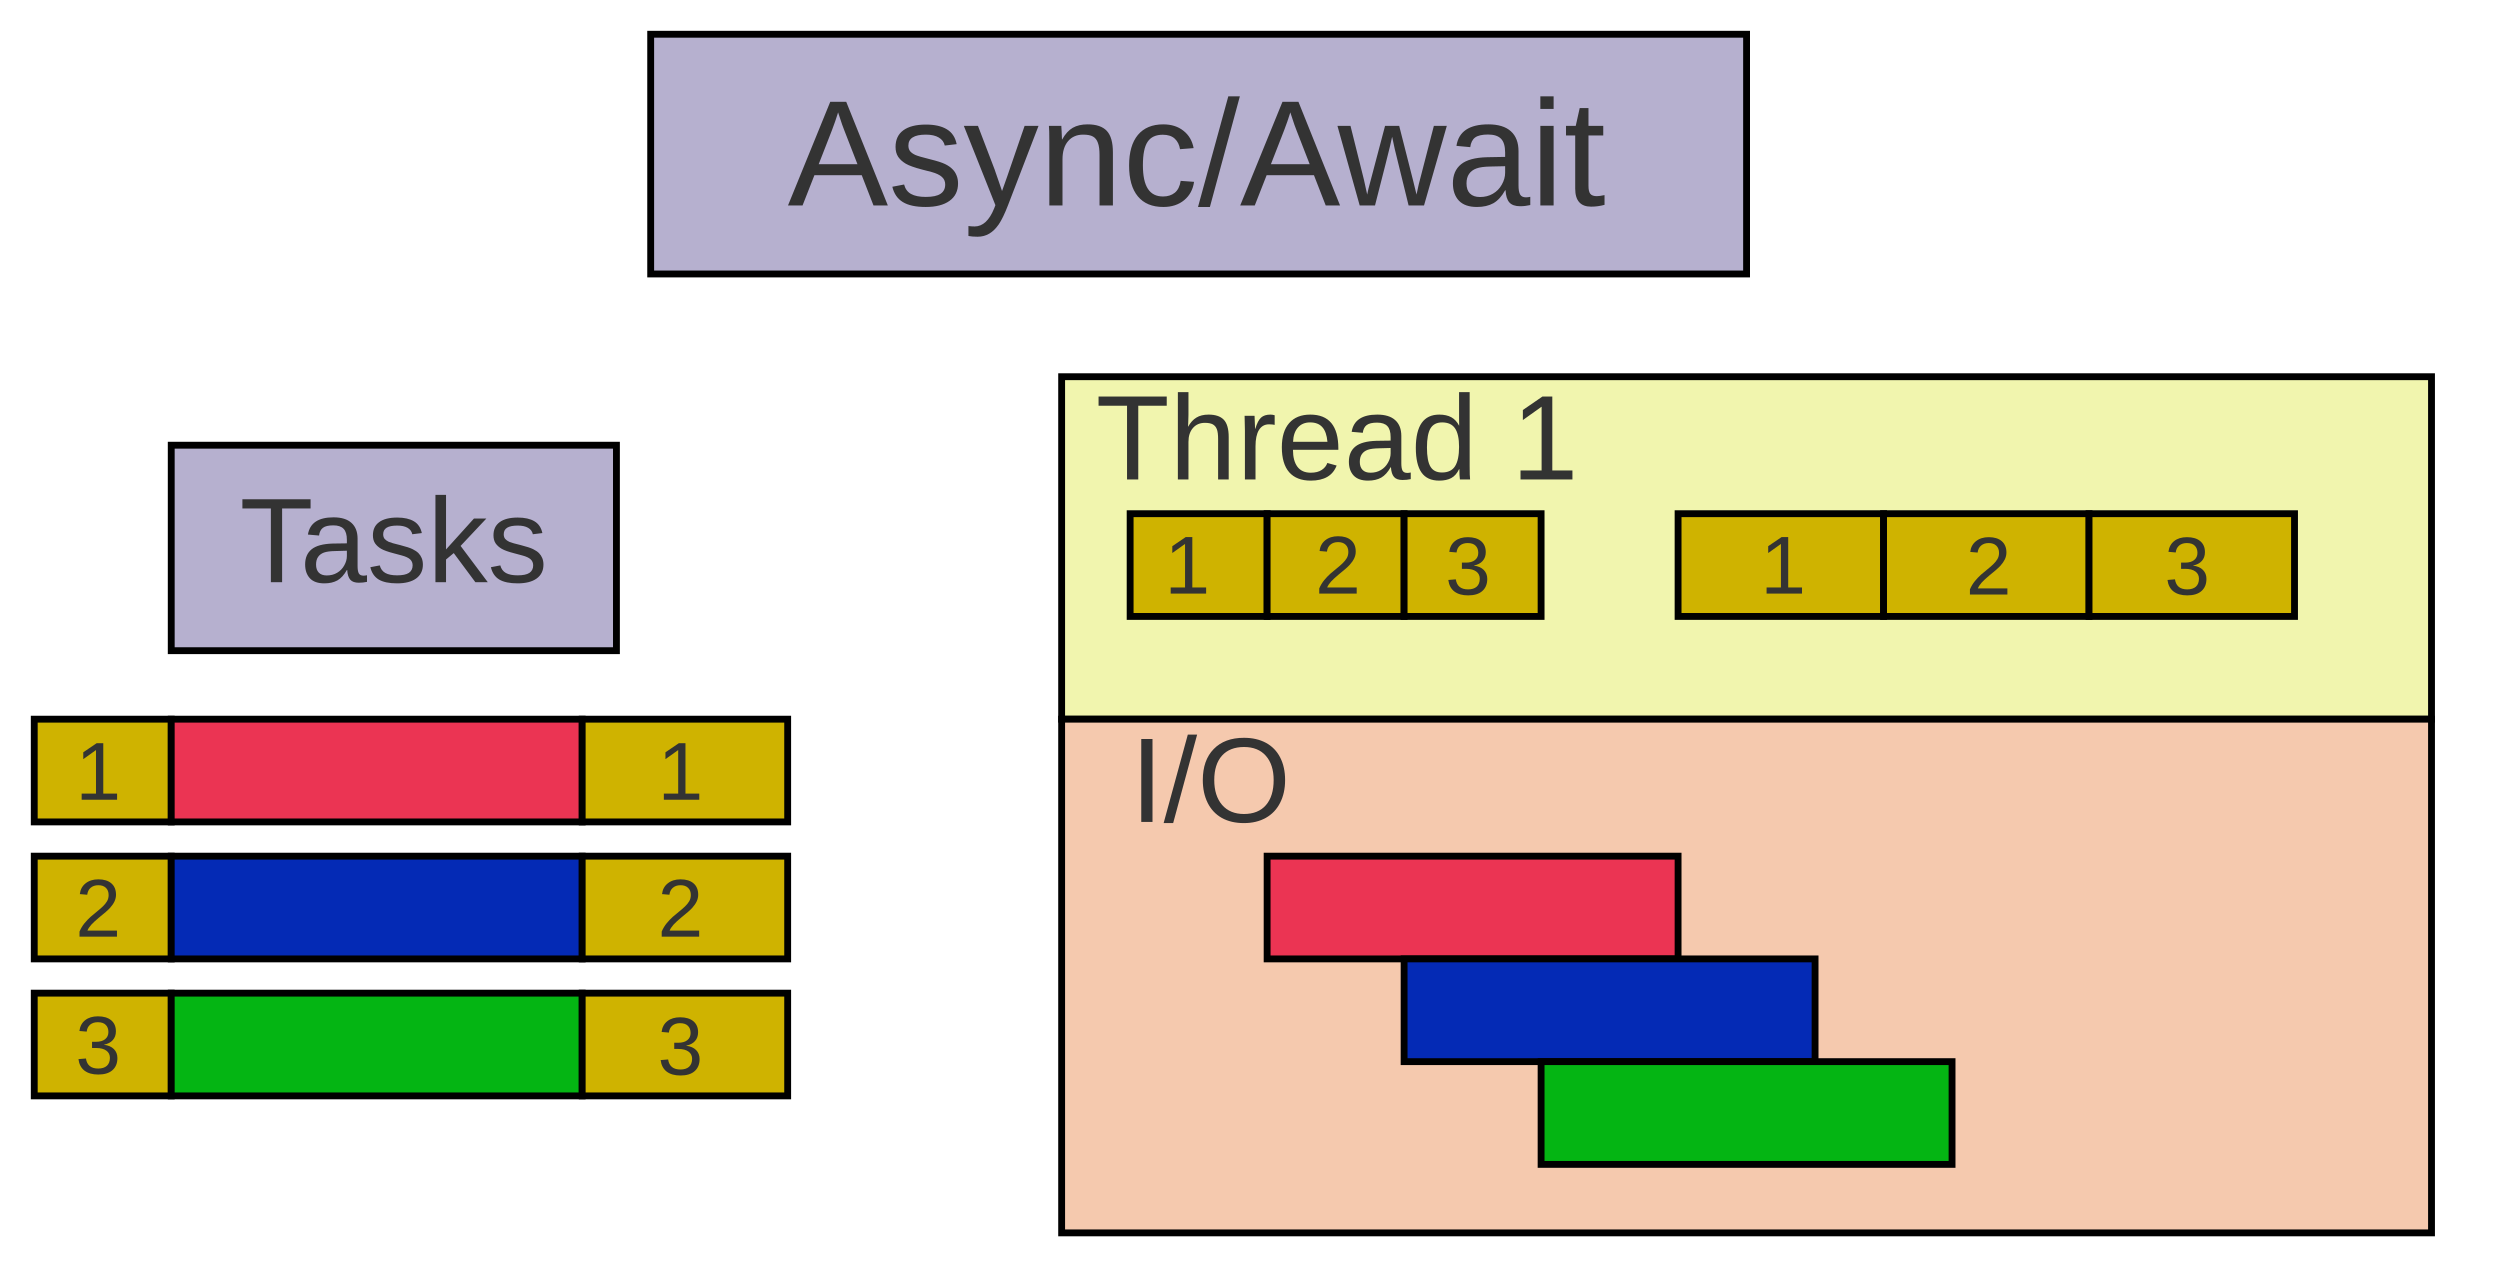
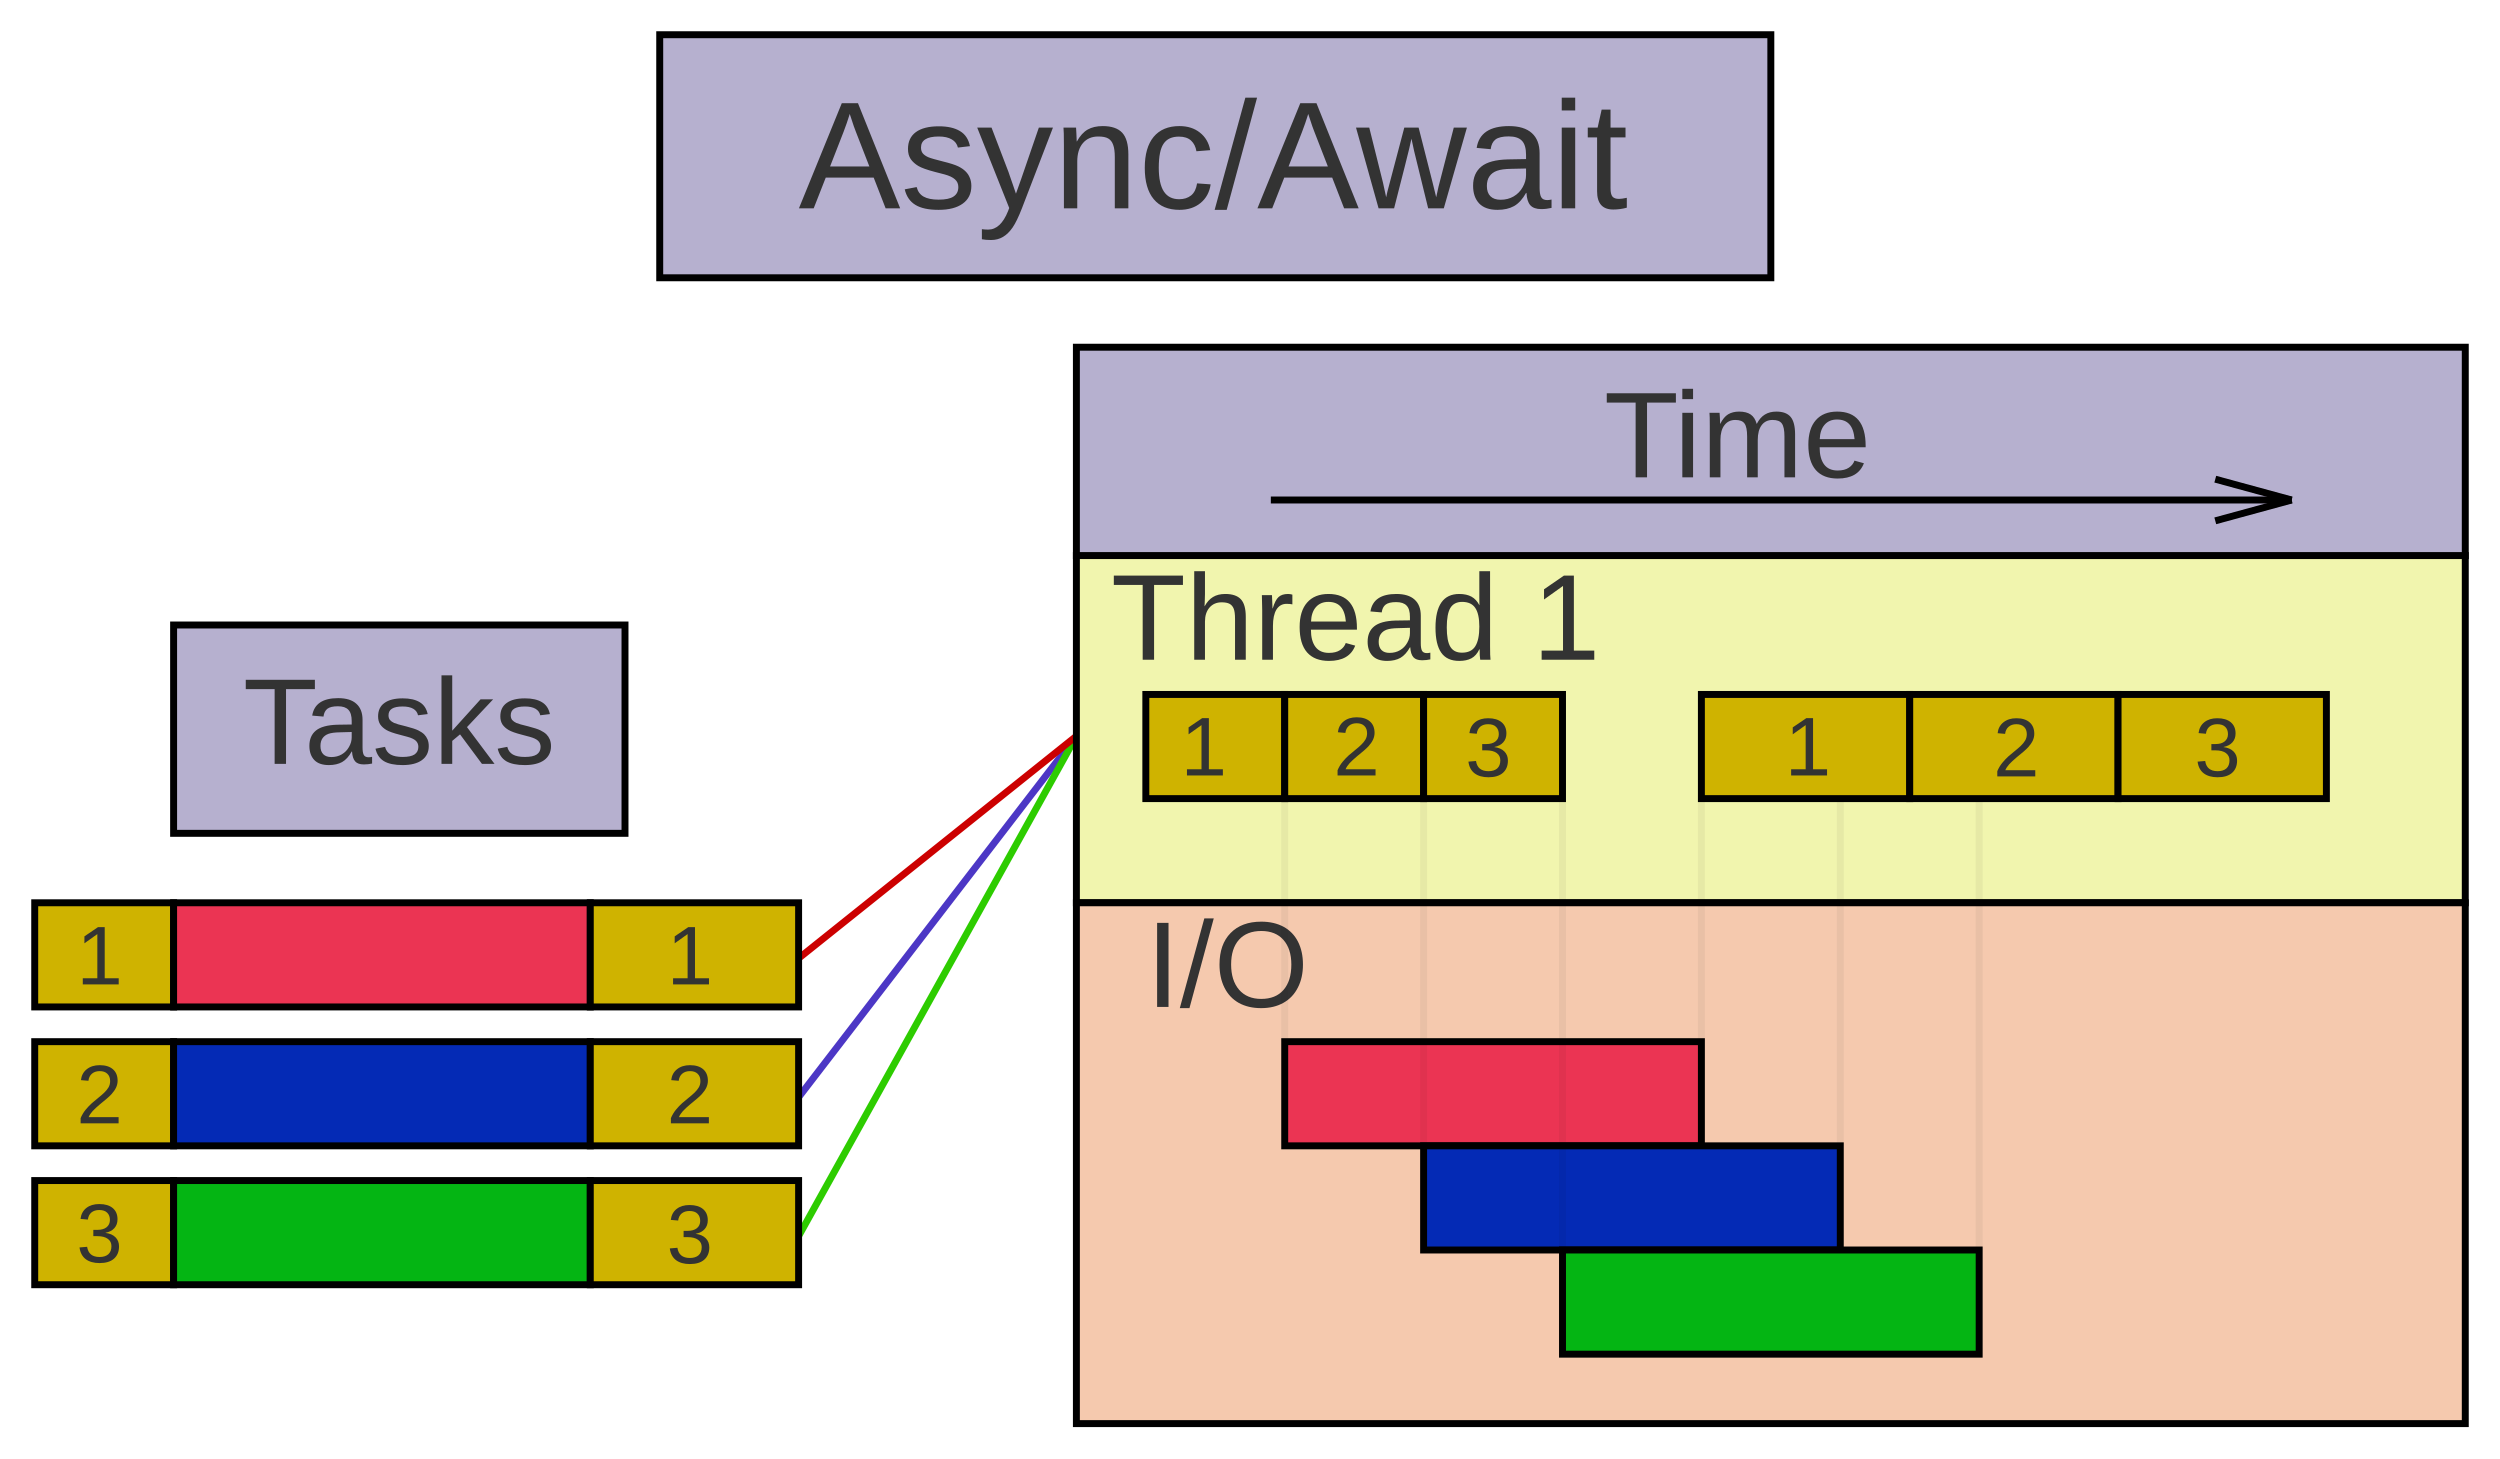
- <svg xmlns="http://www.w3.org/2000/svg" viewBox="25 55 365 185">
-   <rect x="180" y="110" width="200" height="50" style="fill: rgb(241, 245, 174); stroke: rgb(0, 0, 0);" transform="matrix(1, 0, 0, 1, 2.842170943040401e-14, 0)" />
-   <rect x="180" y="160" width="200" height="75" style="fill: rgb(245, 201, 174); stroke: rgb(0, 0, 0);" transform="matrix(1, 0, 0, 1, 2.842170943040401e-14, 0)" />
-   <rect x="190" y="130" width="20" height="15" style="stroke: rgb(0, 0, 0); fill: rgb(207, 179, 0);" transform="matrix(1, 0, 0, 1, 2.842170943040401e-14, 0)" />
-   <rect x="210" y="180" width="60" height="15" style="stroke: rgb(0, 0, 0); fill: rgb(235, 52, 83);" transform="matrix(1, 0, 0, 1, 2.842170943040401e-14, 0)" />
-   <rect x="270" y="130" width="30" height="15" style="stroke: rgb(0, 0, 0); fill: rgb(207, 179, 0);" transform="matrix(1, 0, 0, 1, 2.842170943040401e-14, 0)" />
-   <rect x="210" y="130" width="20" height="15" style="stroke: rgb(0, 0, 0); fill: rgb(207, 179, 0);" transform="matrix(1, 0, 0, 1, 2.842170943040401e-14, 0)" />
-   <rect x="230" y="195" width="60" height="15" style="stroke: rgb(0, 0, 0); fill: rgb(4, 42, 181);" transform="matrix(1, 0, 0, 1, 2.842170943040401e-14, 0)" />
-   <rect x="300" y="130" width="30" height="15" style="stroke: rgb(0, 0, 0); fill: rgb(207, 179, 0);" transform="matrix(1, 0, 0, 1, 2.842170943040401e-14, 0)" />
-   <rect x="230" y="130" width="20" height="15" style="stroke: rgb(0, 0, 0); fill: rgb(207, 179, 0);" transform="matrix(1, 0, 0, 1, 2.842170943040401e-14, 0)" />
-   <rect x="250" y="210" width="60" height="15" style="stroke: rgb(0, 0, 0); fill: rgb(4, 181, 19);" transform="matrix(1, 0, 0, 1, 2.842170943040401e-14, 0)" />
-   <rect x="330" y="130" width="30" height="15" style="stroke: rgb(0, 0, 0); fill: rgb(207, 179, 0);" transform="matrix(1, 0, 0, 1, 2.842170943040401e-14, 0)" />
-   <rect x="30" y="160" width="20" height="15" style="stroke: rgb(0, 0, 0); fill: rgb(207, 179, 0);" transform="matrix(1, 0, 0, 1, 2.842170943040401e-14, 0)" />
-   <rect x="50" y="160" width="60" height="15" style="stroke: rgb(0, 0, 0); fill: rgb(235, 52, 83);" transform="matrix(1, 0, 0, 1, 2.842170943040401e-14, 0)" />
-   <rect x="110" y="160" width="30" height="15" style="stroke: rgb(0, 0, 0); fill: rgb(207, 179, 0);" transform="matrix(1, 0, 0, 1, 2.842170943040401e-14, 0)" />
-   <rect x="30" y="180" width="20" height="15" style="stroke: rgb(0, 0, 0); fill: rgb(207, 179, 0);" transform="matrix(1, 0, 0, 1, 2.842170943040401e-14, 0)" />
-   <rect x="50" y="180" width="60" height="15" style="stroke: rgb(0, 0, 0); fill: rgb(4, 42, 181);" transform="matrix(1, 0, 0, 1, 2.842170943040401e-14, 0)" />
-   <rect x="110" y="180" width="30" height="15" style="stroke: rgb(0, 0, 0); fill: rgb(207, 179, 0);" transform="matrix(1, 0, 0, 1, 2.842170943040401e-14, 0)" />
-   <rect x="30" y="200" width="20" height="15" style="stroke: rgb(0, 0, 0); fill: rgb(207, 179, 0);" transform="matrix(1, 0, 0, 1, 2.842170943040401e-14, 0)" />
-   <rect x="50" y="200" width="60" height="15" style="stroke: rgb(0, 0, 0); fill: rgb(4, 181, 19);" transform="matrix(1, 0, 0, 1, 2.842170943040401e-14, 0)" />
-   <rect x="110" y="200" width="30" height="15" style="stroke: rgb(0, 0, 0); fill: rgb(207, 179, 0);" transform="matrix(1, 0, 0, 1, 2.842170943040401e-14, 0)" />
-   <text style="white-space: pre; fill: rgb(51, 51, 51); font-family: Arial, sans-serif; font-size: 17.6px;" x="185" y="125" transform="matrix(1, 0, 0, 1, 2.842170943040401e-14, 0)">Thread 1</text>
-   <text style="white-space: pre; fill: rgb(51, 51, 51); font-family: Arial, sans-serif; font-size: 17.6px;" x="190" y="175" transform="matrix(1, 0, 0, 1, 2.842170943040401e-14, 0)">I/O</text>
-   <rect x="120" y="60" width="160" height="35" style="fill: rgb(182, 176, 207); stroke: rgb(0, 0, 0);" transform="matrix(1, 0, 0, 1, 2.842170943040401e-14, 0)" />
-   <text style="white-space: pre; fill: rgb(51, 51, 51); font-family: Arial, sans-serif; font-size: 22;" x="140" y="85" transform="matrix(1, 0, 0, 1, 2.842170943040401e-14, 0)">Async/Await</text>
-   <rect x="50" y="120" width="65" height="30" style="fill: rgb(182, 176, 207); stroke: rgb(0, 0, 0);" transform="matrix(1, 0, 0, 1, 2.842170943040401e-14, 0)" />
-   <text style="white-space: pre; fill: rgb(51, 51, 51); font-family: Arial, sans-serif; font-size: 17.6px;" x="60" y="140" transform="matrix(1, 0, 0, 1, 2.842170943040401e-14, 0)">Tasks</text>
-   <text style="white-space: pre; fill: rgb(51, 51, 51); font-family: Arial, sans-serif; font-size: 12px;" x="195" y="141.665" transform="matrix(1, 0, 0, 1, 2.842170943040401e-14, 0)">1</text>
-   <text style="white-space: pre; fill: rgb(51, 51, 51); font-family: Arial, sans-serif; font-size: 12px;" x="341" y="141.801" transform="matrix(1, 0, 0, 1, 2.842170943040401e-14, 0)">3</text>
-   <text style="white-space: pre; fill: rgb(51, 51, 51); font-family: Arial, sans-serif; font-size: 12px;" x="236" y="141.801" transform="matrix(1, 0, 0, 1, 2.842170943040401e-14, 0)">3</text>
-   <text style="white-space: pre; fill: rgb(51, 51, 51); font-family: Arial, sans-serif; font-size: 12px;" x="312" y="141.801" transform="matrix(1, 0, 0, 1, 2.842170943040401e-14, 0)">2</text>
-   <text style="white-space: pre; fill: rgb(51, 51, 51); font-family: Arial, sans-serif; font-size: 12px;" x="217" y="141.665" transform="matrix(1, 0, 0, 1, 2.842170943040401e-14, 0)">2</text>
-   <text style="white-space: pre; fill: rgb(51, 51, 51); font-family: Arial, sans-serif; font-size: 12px;" x="282" y="141.665" transform="matrix(1, 0, 0, 1, 2.842170943040401e-14, 0)">1</text>
-   <text style="white-space: pre; fill: rgb(51, 51, 51); font-family: Arial, sans-serif; font-size: 12px;" x="121" y="171.758" transform="matrix(1, 0, 0, 1, 2.842170943040401e-14, 0)">1</text>
-   <text style="white-space: pre; fill: rgb(51, 51, 51); font-family: Arial, sans-serif; font-size: 12px;" x="36" y="171.758" transform="matrix(1, 0, 0, 1, 2.842170943040401e-14, 0)">1</text>
-   <text style="white-space: pre; fill: rgb(51, 51, 51); font-family: Arial, sans-serif; font-size: 12px;" x="121" y="211.898" transform="matrix(1, 0, 0, 1, 2.842170943040401e-14, 0)">3</text>
-   <text style="white-space: pre; fill: rgb(51, 51, 51); font-family: Arial, sans-serif; font-size: 12px;" x="36" y="211.758" transform="matrix(1, 0, 0, 1, 2.842170943040401e-14, 0)">3</text>
-   <text style="white-space: pre; fill: rgb(51, 51, 51); font-family: Arial, sans-serif; font-size: 12px;" x="121" y="191.758" transform="matrix(1, 0, 0, 1, 2.842170943040401e-14, 0)">2</text>
-   <text style="white-space: pre; fill: rgb(51, 51, 51); font-family: Arial, sans-serif; font-size: 12px;" x="36" y="191.758" transform="matrix(1, 0, 0, 1, 2.842170943040401e-14, 0)">2</text>
+ <svg xmlns="http://www.w3.org/2000/svg" viewBox="25 50 360 210">
+   <line x1="140" y1="208" x2="180" y2="156" style="stroke: rgb(76, 55, 197);" />
+   <line x1="140" y1="228" x2="180" y2="156" style="stroke: rgb(45, 204, 0);" />
+   <line x1="140" y1="188" x2="180" y2="156" style="stroke: rgb(204, 0, 0);" />
+   <rect x="180" y="130" width="200" height="50" style="fill: rgb(241, 245, 174); stroke: rgb(0, 0, 0);" />
+   <rect x="180" y="180" width="200" height="75" style="fill: rgb(245, 201, 174); stroke: rgb(0, 0, 0);" />
+   <rect x="190" y="150" width="20" height="15" style="stroke: rgb(0, 0, 0); fill: rgb(207, 179, 0);" />
+   <rect x="210" y="200" width="60" height="15" style="stroke: rgb(0, 0, 0); fill: rgb(235, 52, 83);" />
+   <rect x="270" y="150" width="30" height="15" style="stroke: rgb(0, 0, 0); fill: rgb(207, 179, 0);" />
+   <rect x="210" y="150" width="20" height="15" style="stroke: rgb(0, 0, 0); fill: rgb(207, 179, 0);" />
+   <rect x="230" y="215" width="60" height="15" style="stroke: rgb(0, 0, 0); fill: rgb(4, 42, 181);" />
+   <rect x="300" y="150" width="30" height="15" style="stroke: rgb(0, 0, 0); fill: rgb(207, 179, 0);" />
+   <rect x="230" y="150" width="20" height="15" style="stroke: rgb(0, 0, 0); fill: rgb(207, 179, 0);" />
+   <rect x="250" y="230" width="60" height="15" style="stroke: rgb(0, 0, 0); fill: rgb(4, 181, 19);" />
+   <rect x="330" y="150" width="30" height="15" style="stroke: rgb(0, 0, 0); fill: rgb(207, 179, 0);" />
+   <rect x="30" y="180" width="20" height="15" style="stroke: rgb(0, 0, 0); fill: rgb(207, 179, 0);" />
+   <rect x="50" y="180" width="60" height="15" style="stroke: rgb(0, 0, 0); fill: rgb(235, 52, 83);" />
+   <rect x="110" y="180" width="30" height="15" style="stroke: rgb(0, 0, 0); fill: rgb(207, 179, 0);" />
+   <rect x="30" y="200" width="20" height="15" style="stroke: rgb(0, 0, 0); fill: rgb(207, 179, 0);" />
+   <rect x="50" y="200" width="60" height="15" style="stroke: rgb(0, 0, 0); fill: rgb(4, 42, 181);" />
+   <rect x="110" y="200" width="30" height="15" style="stroke: rgb(0, 0, 0); fill: rgb(207, 179, 0);" />
+   <rect x="30" y="220" width="20" height="15" style="stroke: rgb(0, 0, 0); fill: rgb(207, 179, 0);" />
+   <rect x="50" y="220" width="60" height="15" style="stroke: rgb(0, 0, 0); fill: rgb(4, 181, 19);" />
+   <rect x="110" y="220" width="30" height="15" style="stroke: rgb(0, 0, 0); fill: rgb(207, 179, 0);" />
+   <text style="white-space: pre; fill: rgb(51, 51, 51); font-family: Arial, sans-serif; font-size: 17.6px;" x="185" y="145">Thread 1</text>
+   <text style="white-space: pre; fill: rgb(51, 51, 51); font-family: Arial, sans-serif; font-size: 17.6px;" x="190" y="195">I/O</text>
+   <rect x="120" y="55" width="160" height="35" style="fill: rgb(182, 176, 207); stroke: rgb(0, 0, 0);" />
+   <text style="white-space: pre; fill: rgb(51, 51, 51); font-family: Arial, sans-serif; font-size: 22;" x="140" y="80">Async/Await</text>
+   <rect x="50" y="140" width="65" height="30" style="fill: rgb(182, 176, 207); stroke: rgb(0, 0, 0);" />
+   <text style="white-space: pre; fill: rgb(51, 51, 51); font-family: Arial, sans-serif; font-size: 17.6px;" x="60" y="160">Tasks</text>
+   <text style="white-space: pre; fill: rgb(51, 51, 51); font-family: Arial, sans-serif; font-size: 12px;" x="195" y="161.665">1</text>
+   <text style="white-space: pre; fill: rgb(51, 51, 51); font-family: Arial, sans-serif; font-size: 12px;" x="341" y="161.801">3</text>
+   <text style="white-space: pre; fill: rgb(51, 51, 51); font-family: Arial, sans-serif; font-size: 12px;" x="236" y="161.801">3</text>
+   <text style="white-space: pre; fill: rgb(51, 51, 51); font-family: Arial, sans-serif; font-size: 12px;" x="312" y="161.801">2</text>
+   <text style="white-space: pre; fill: rgb(51, 51, 51); font-family: Arial, sans-serif; font-size: 12px;" x="217" y="161.665">2</text>
+   <text style="white-space: pre; fill: rgb(51, 51, 51); font-family: Arial, sans-serif; font-size: 12px;" x="282" y="161.665">1</text>
+   <text style="white-space: pre; fill: rgb(51, 51, 51); font-family: Arial, sans-serif; font-size: 12px;" x="121" y="191.758">1</text>
+   <text style="white-space: pre; fill: rgb(51, 51, 51); font-family: Arial, sans-serif; font-size: 12px;" x="36" y="191.758">1</text>
+   <text style="white-space: pre; fill: rgb(51, 51, 51); font-family: Arial, sans-serif; font-size: 12px;" x="121" y="231.898">3</text>
+   <text style="white-space: pre; fill: rgb(51, 51, 51); font-family: Arial, sans-serif; font-size: 12px;" x="36" y="231.758">3</text>
+   <text style="white-space: pre; fill: rgb(51, 51, 51); font-family: Arial, sans-serif; font-size: 12px;" x="121" y="211.758">2</text>
+   <text style="white-space: pre; fill: rgb(51, 51, 51); font-family: Arial, sans-serif; font-size: 12px;" x="36" y="211.758">2</text>
+   <rect x="180" y="100" width="200" height="30" style="fill: rgb(182, 176, 207); stroke: rgb(0, 0, 0);" />
+   <text style="white-space: pre; fill: rgb(51, 51, 51); font-family: Arial, sans-serif; font-size: 17.6px;" x="255.985" y="118.736">Time</text>
+   <line x1="208" y1="122" x2="355" y2="122" style="stroke: rgb(0, 0, 0);" />
+   <line x1="344" y1="119" x2="355" y2="122" style="stroke: rgb(0, 0, 0);" />
+   <line x1="344" y1="125" x2="355" y2="122" style="stroke: rgb(0, 0, 0);" />
+   <line x1="270" y1="165" x2="270" y2="200" stroke="black" style="stroke-opacity: 0.05;" />
+   <line x1="210" y1="160" x2="210" y2="200" stroke="black" style="stroke-opacity: 0.05;" />
+   <line x1="230" y1="165" x2="230" y2="215" stroke="black" style="stroke-opacity: 0.05;" />
+   <line x1="250" y1="165" x2="250" y2="230" stroke="black" style="stroke-opacity: 0.05;" />
+   <line x1="310" y1="165" x2="310" y2="230" stroke="black" style="stroke-opacity: 0.05;" />
+   <line x1="290" y1="165" x2="290" y2="215" stroke="black" style="stroke-opacity: 0.05;" />
</svg>
